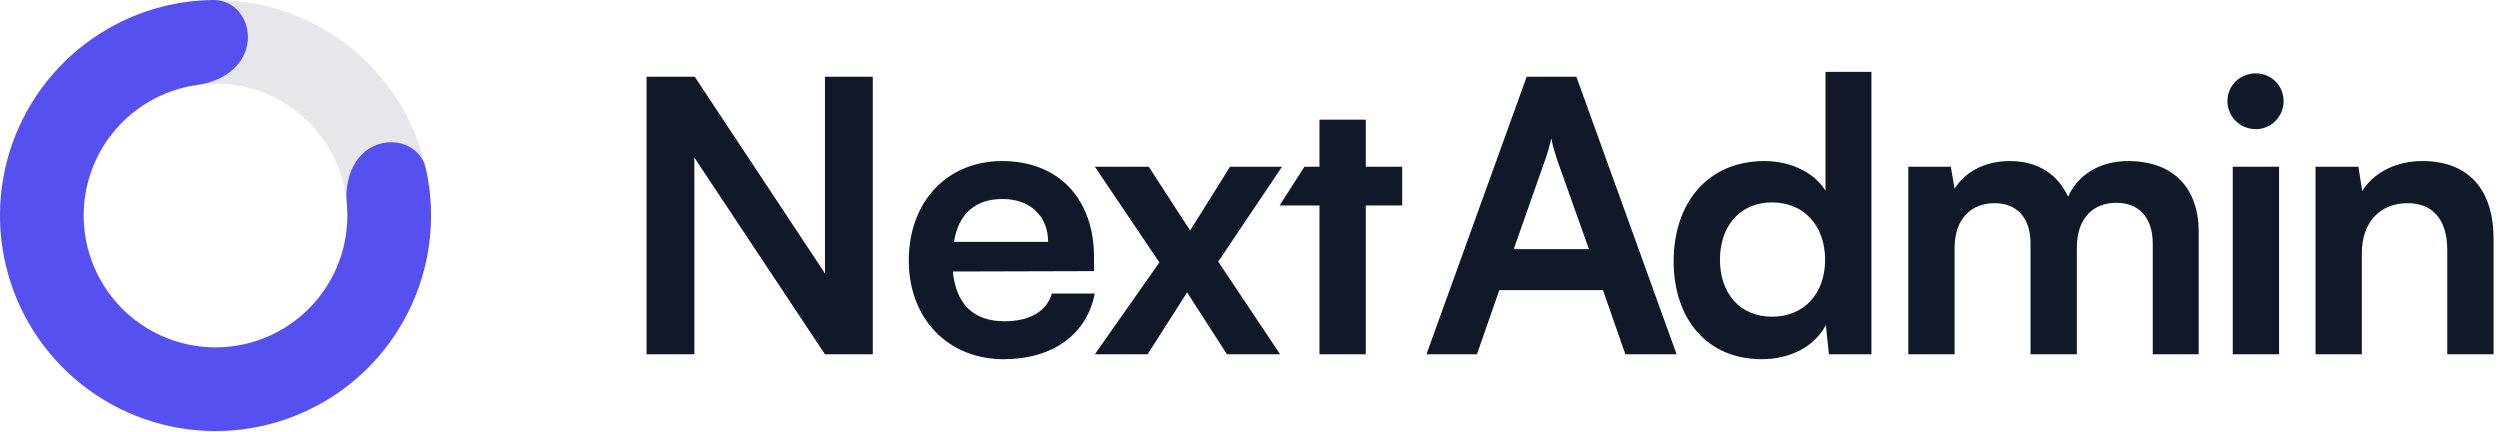
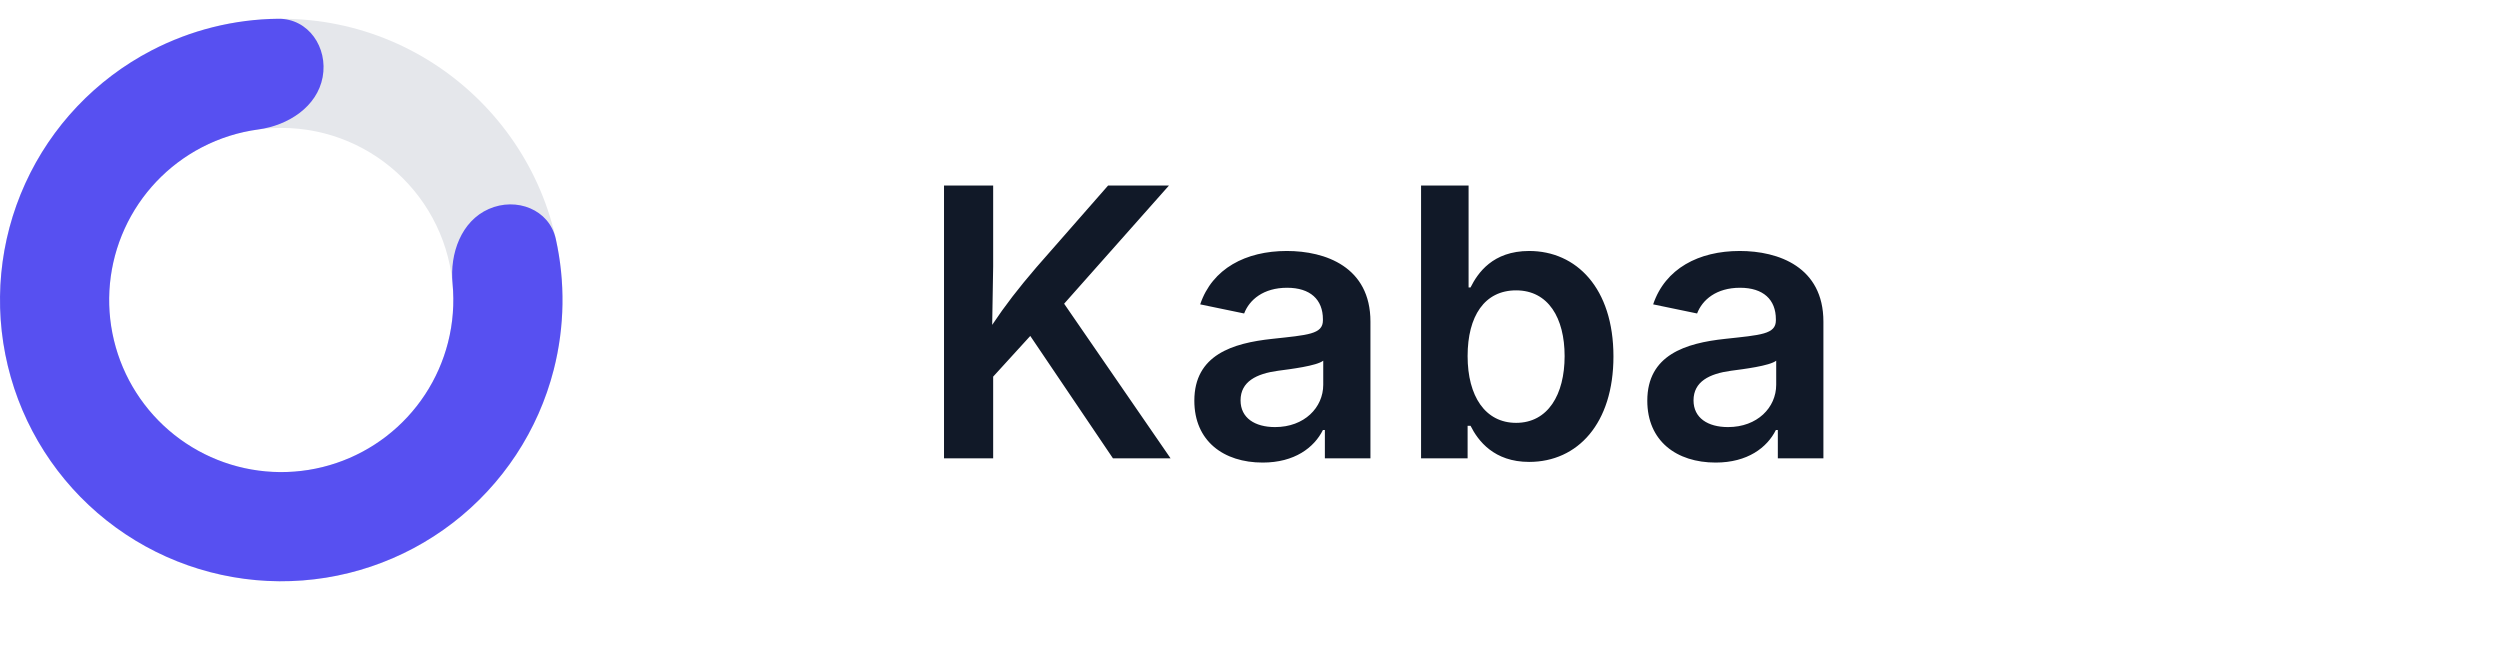
- <svg xmlns="http://www.w3.org/2000/svg" width="174" height="30" viewBox="0 0 174 30" fill="none">
-   <path d="M30 15C30 23.284 23.284 30 15 30C6.716 30 0 23.284 0 15C0 6.716 6.716 0 15 0C23.284 0 30 6.716 30 15ZM5.822 15C5.822 20.069 9.931 24.178 15 24.178C20.069 24.178 24.178 20.069 24.178 15C24.178 9.931 20.069 5.822 15 5.822C9.931 5.822 5.822 9.931 5.822 15Z" fill="#E5E7EB" />
-   <path d="M26.071 10.145C27.543 9.499 29.291 10.169 29.641 11.738C30.151 14.027 30.12 16.418 29.532 18.716C28.703 21.961 26.811 24.835 24.158 26.88C21.506 28.924 18.245 30.023 14.896 30C11.547 29.977 8.302 28.833 5.678 26.752C3.054 24.671 1.203 21.771 0.418 18.515C-0.367 15.259 -0.04 11.835 1.348 8.786C2.735 5.738 5.103 3.242 8.073 1.695C10.178 0.6 12.499 0.025 14.844 0.001C16.451 -0.016 17.501 1.534 17.208 3.114C16.914 4.695 15.372 5.69 13.778 5.904C12.732 6.044 11.711 6.365 10.762 6.859C8.944 7.806 7.495 9.333 6.647 11.198C5.798 13.063 5.597 15.159 6.078 17.151C6.558 19.143 7.691 20.917 9.296 22.191C10.902 23.464 12.887 24.164 14.937 24.178C16.986 24.192 18.981 23.52 20.604 22.269C22.227 21.018 23.384 19.259 23.892 17.274C24.157 16.237 24.237 15.17 24.136 14.119C23.981 12.519 24.599 10.79 26.071 10.145Z" fill="#5750F1" />
-   <path d="M48.329 24.657H45V5.343H48.355L57.417 19.029V5.343H60.746V24.657H57.417L48.329 10.971V24.657Z" fill="#111928" />
-   <path d="M69.856 25C65.973 25 63.251 22.173 63.251 18.131C63.251 14.036 65.92 11.209 69.751 11.209C73.661 11.209 76.144 13.824 76.144 17.893V18.87L66.316 18.897C66.554 21.195 67.769 22.358 69.909 22.358C71.679 22.358 72.842 21.671 73.212 20.429H76.197C75.642 23.283 73.264 25 69.856 25ZM69.777 13.851C67.875 13.851 66.712 14.881 66.395 16.836H72.948C72.948 15.04 71.706 13.851 69.777 13.851Z" fill="#111928" />
-   <path d="M79.874 24.657H76.202L80.693 18.263L76.202 11.605H79.954L82.833 16.044L85.608 11.605H89.227L84.788 18.21L89.095 24.657H85.396L82.622 20.35L79.874 24.657Z" fill="#111928" />
-   <path d="M95.058 24.657H91.835V14.3H89.06L90.787 11.605H91.835V8.329H95.058V11.605H97.594V14.3H95.058V24.657Z" fill="#111928" />
-   <path d="M102.795 24.657H99.281L106.256 5.343H109.717L116.692 24.657H113.125L111.566 20.192H104.354L102.795 24.657ZM107.55 11.103L105.357 17.338H110.589L108.369 11.103C108.211 10.601 108.026 10.02 107.973 9.624C107.894 9.993 107.735 10.575 107.55 11.103Z" fill="#111928" />
-   <path d="M122.615 25C118.837 25 116.486 22.226 116.486 18.184C116.486 14.115 118.864 11.209 122.8 11.209C124.623 11.209 126.235 11.975 127.054 13.27V5H130.251V24.657H127.292L127.08 22.622C126.288 24.128 124.597 25 122.615 25ZM123.329 22.041C125.574 22.041 127.027 20.429 127.027 18.078C127.027 15.727 125.574 14.088 123.329 14.088C121.083 14.088 119.709 15.753 119.709 18.078C119.709 20.403 121.083 22.041 123.329 22.041Z" fill="#111928" />
-   <path d="M136.04 24.657H132.817V11.605H135.776L136.04 13.137C136.701 12.054 138.022 11.209 139.898 11.209C141.879 11.209 143.253 12.186 143.94 13.692C144.6 12.186 146.133 11.209 148.114 11.209C151.285 11.209 153.028 13.111 153.028 16.123V24.657H149.832V16.968C149.832 15.092 148.828 14.115 147.295 14.115C145.736 14.115 144.548 15.119 144.548 17.259V24.657H141.324V16.942C141.324 15.119 140.347 14.141 138.814 14.141C137.282 14.141 136.04 15.145 136.04 17.259V24.657Z" fill="#111928" />
-   <path d="M157.012 8.989C155.902 8.989 155.03 8.118 155.03 7.034C155.03 5.951 155.902 5.106 157.012 5.106C158.068 5.106 158.94 5.951 158.94 7.034C158.94 8.118 158.068 8.989 157.012 8.989ZM155.4 24.657V11.605H158.623V24.657H155.4Z" fill="#111928" />
-   <path d="M164.384 24.657H161.161V11.605H164.146L164.41 13.296C165.23 11.975 166.815 11.209 168.585 11.209C171.861 11.209 173.552 13.243 173.552 16.625V24.657H170.329V17.391C170.329 15.198 169.245 14.141 167.581 14.141C165.599 14.141 164.384 15.515 164.384 17.629V24.657Z" fill="#111928" />
+ <svg xmlns="http://www.w3.org/2000/svg" width="120" height="32" viewBox="0 0 120 32" fill="none">
+   <g transform="scale(0.9) translate(0, 1)">
+     <path d="M30 15C30 23.284 23.284 30 15 30C6.716 30 0 23.284 0 15C0 6.716 6.716 0 15 0C23.284 0 30 6.716 30 15ZM5.822 15C5.822 20.069 9.931 24.178 15 24.178C20.069 24.178 24.178 20.069 24.178 15C24.178 9.931 20.069 5.822 15 5.822C9.931 5.822 5.822 9.931 5.822 15Z" fill="#E5E7EB" />
+     <path d="M26.071 10.145C27.543 9.499 29.291 10.169 29.641 11.738C30.151 14.027 30.12 16.418 29.532 18.716C28.703 21.961 26.811 24.835 24.158 26.88C21.506 28.924 18.245 30.023 14.896 30C11.547 29.977 8.302 28.833 5.678 26.752C3.054 24.671 1.203 21.771 0.418 18.515C-0.367 15.259 -0.04 11.835 1.348 8.786C2.735 5.738 5.103 3.242 8.073 1.695C10.178 0.6 12.499 0.025 14.844 0.001C16.451 -0.016 17.501 1.534 17.208 3.114C16.914 4.695 15.372 5.69 13.778 5.904C12.732 6.044 11.711 6.365 10.762 6.859C8.944 7.806 7.495 9.333 6.647 11.198C5.798 13.063 5.597 15.159 6.078 17.151C6.558 19.143 7.691 20.917 9.296 22.191C10.902 23.464 12.887 24.164 14.937 24.178C16.986 24.192 18.981 23.52 20.604 22.269C22.227 21.018 23.384 19.259 23.892 17.274C24.157 16.237 24.237 15.17 24.136 14.119C23.981 12.519 24.599 10.79 26.071 10.145Z" fill="#5750F1" />
+   </g>
+   <text x="44" y="22" font-family="system-ui, -apple-system, BlinkMacSystemFont, 'Segoe UI', sans-serif" font-size="18" font-weight="600" fill="#111928">Kaba</text>
</svg>
